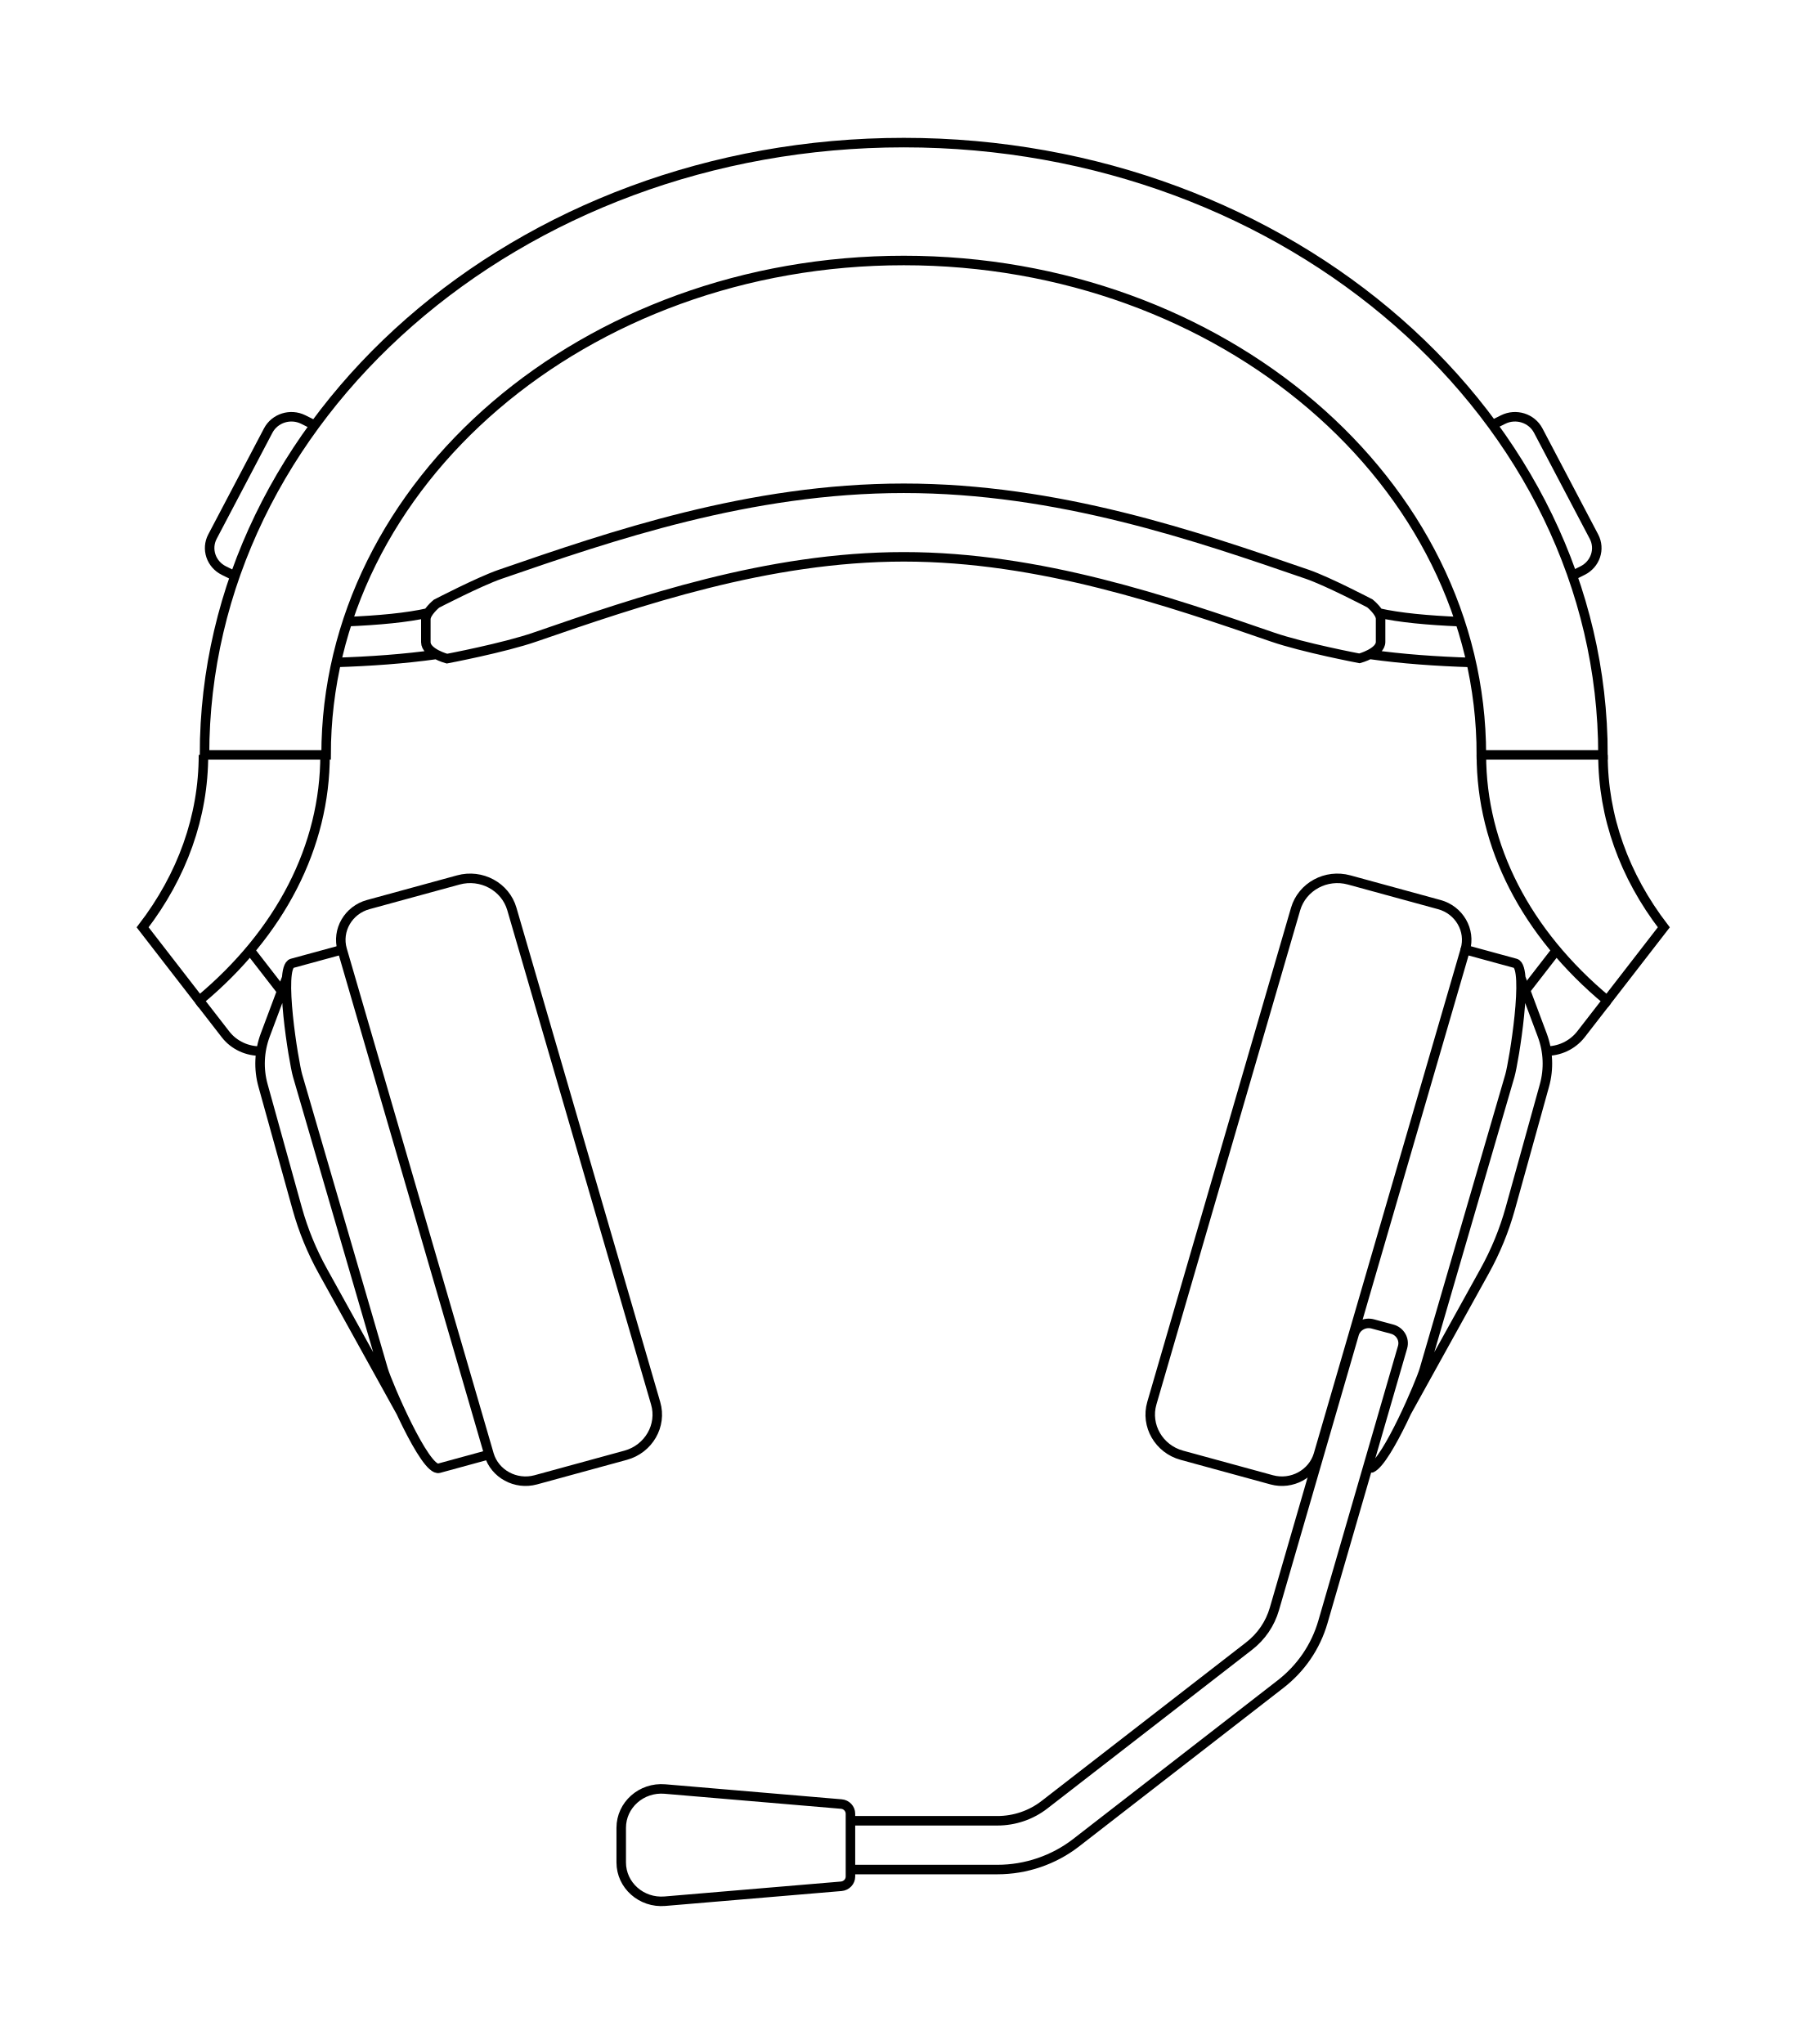
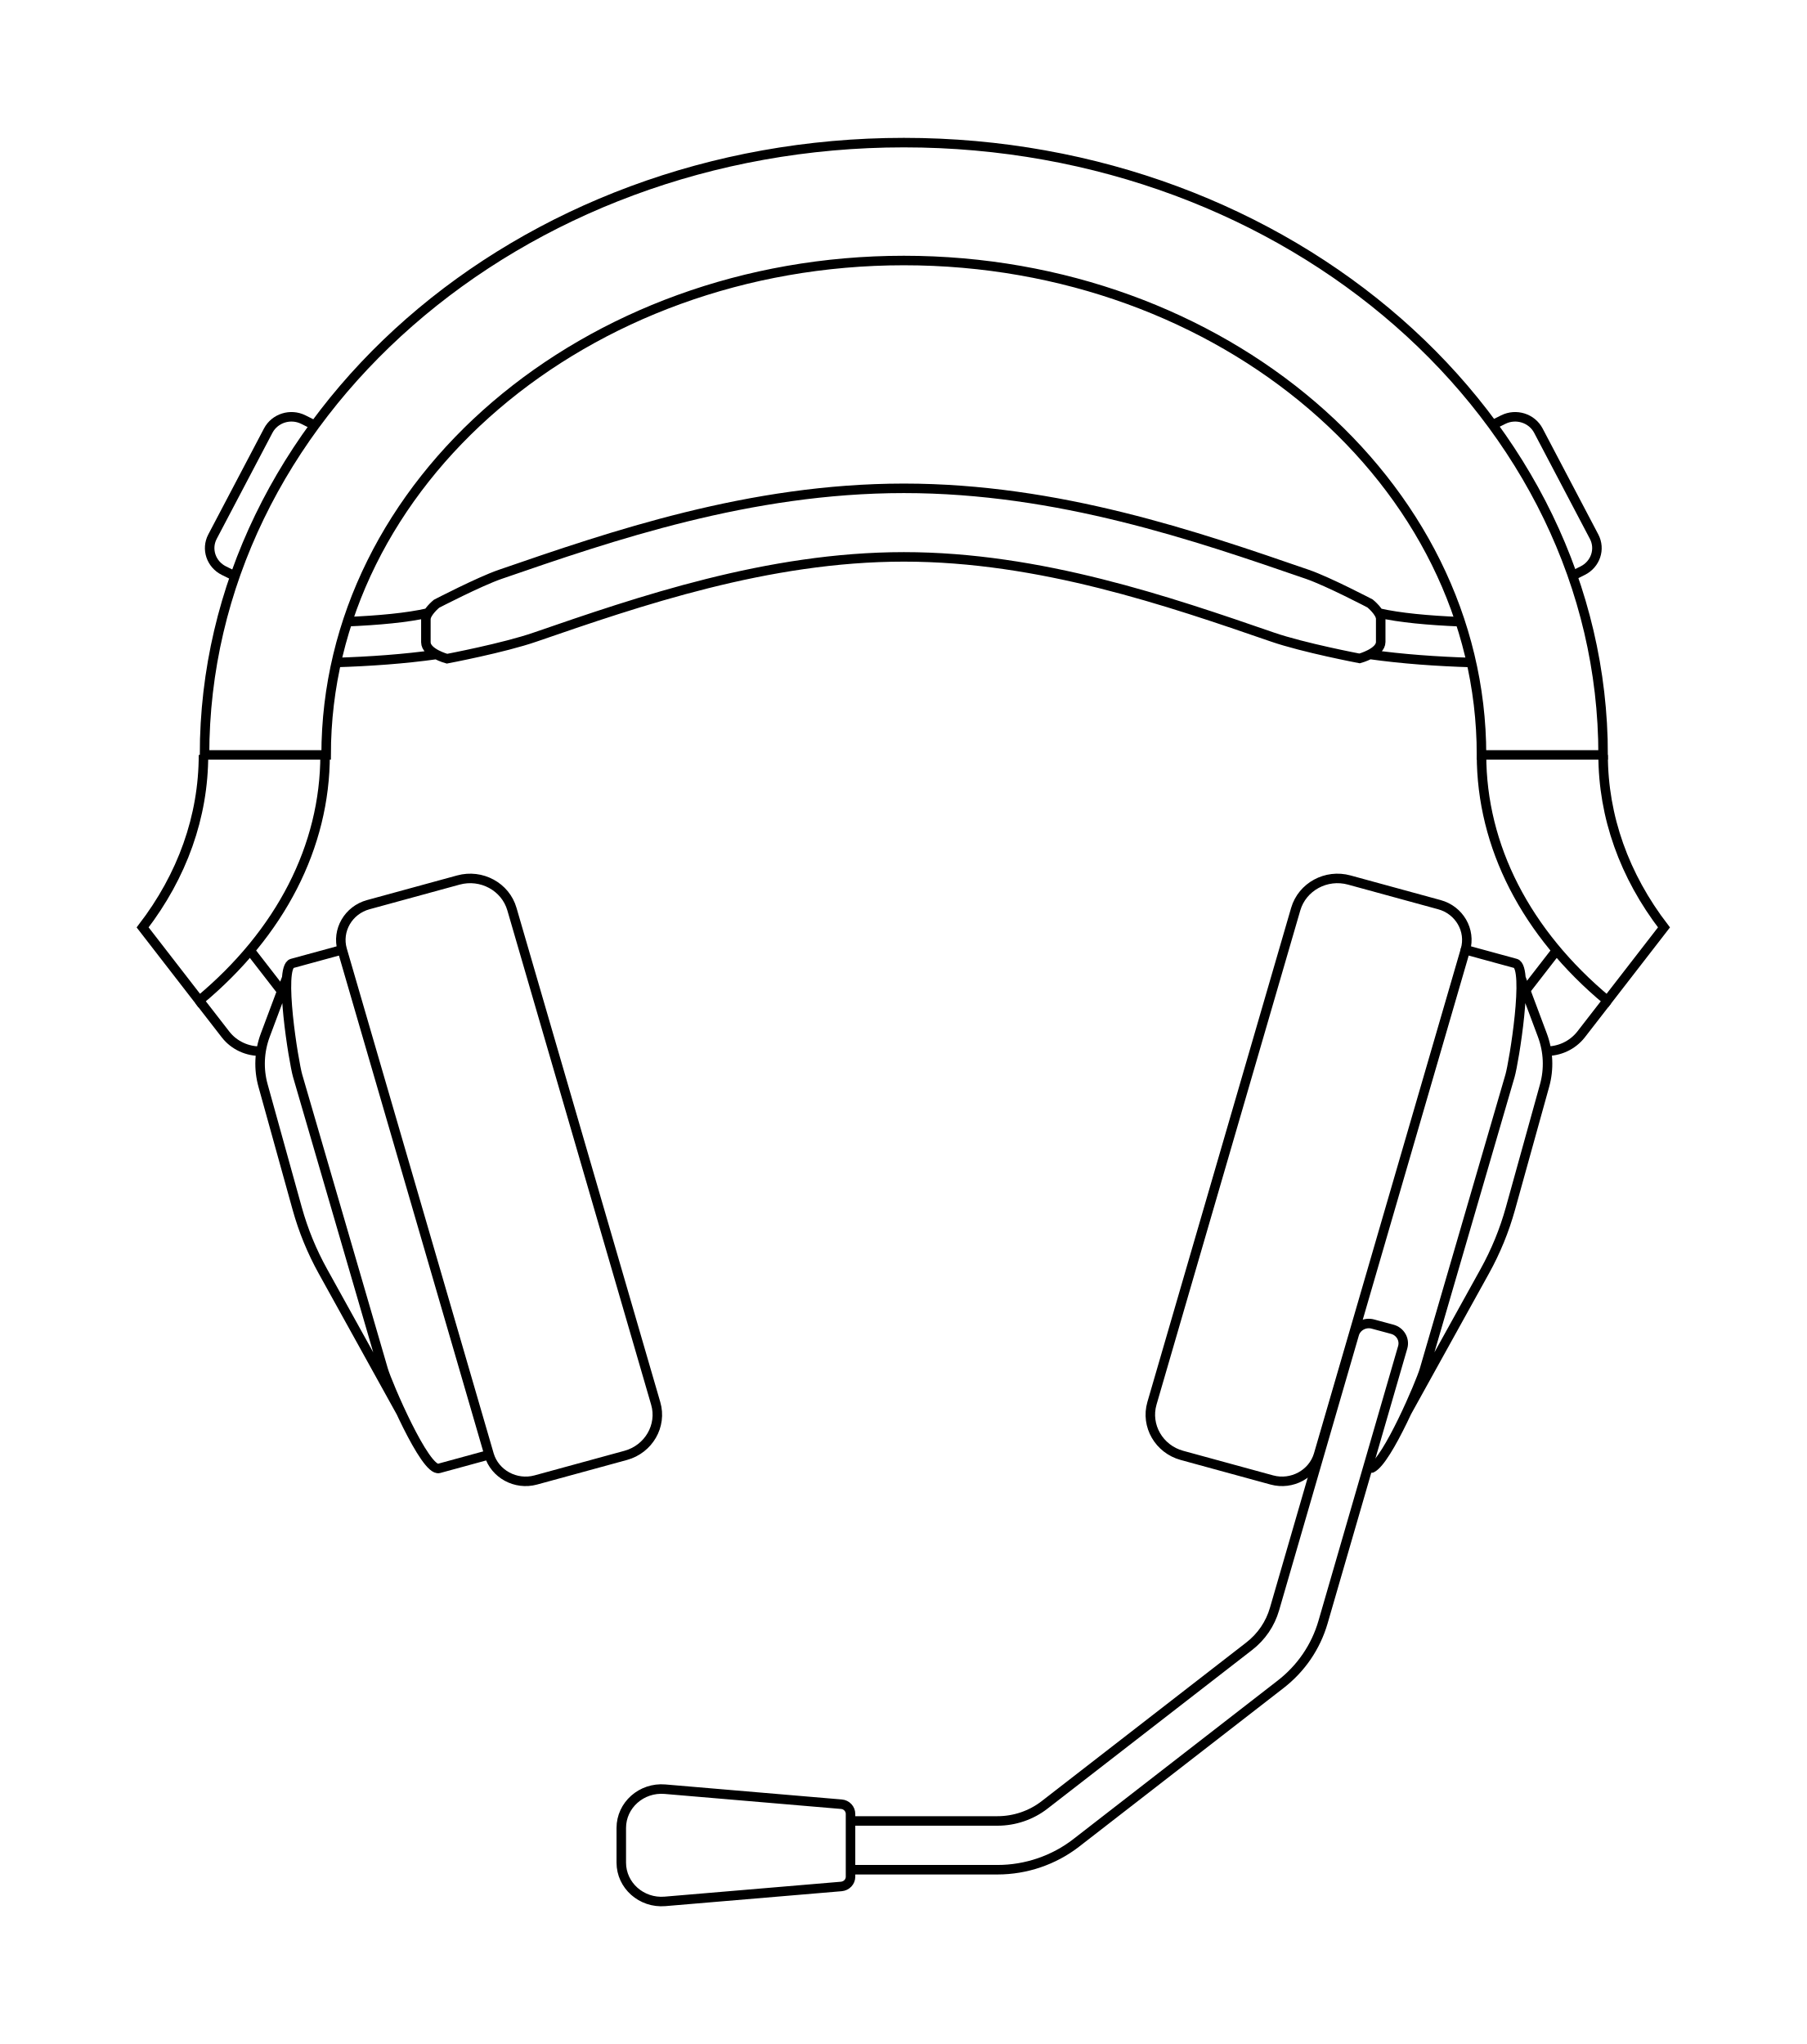
- <svg xmlns="http://www.w3.org/2000/svg" viewBox="3970.5 1294.0 190.0 215.0">
-   <g id="Gaming-Headset-icon-v1">
-     <g id="adjusters">
-       <path id="adjuster 00000065785078390991342060000011408322738755968428 " fill="none" stroke="currentColor" stroke-miterlimit="10" d="m4115.71 1361.52c0 1.13-2.22 1.73-2.22 1.73 0 0-5.9-1.12-9.15-2.24-10.9-3.76-24.47-8.44-38.78-8.44-14.32 0-27.89 4.68-38.79 8.44-3.29 1.14-9.26 2.27-9.26 2.27 0 0-2.22-0.6-2.22-1.73v-2.42c0-0.71 1.12-1.63 1.12-1.63 0 0 4.49-2.33 6.69-3.09 11.69-4.03 26.23-9.05 42.46-9.05 16.22 0 30.76 5.02 42.45 9.05 2.17 0.75 6.58 3.06 6.58 3.06 0 0 1.12 0.91 1.12 1.62zm8.34-2.13c-3.37-0.14-6.38-0.42-8.56-0.92m9.74 5.21c-3.63-0.11-7.27-0.37-10.67-0.85m-99.05-4.36c-2.18 0.5-5.19 0.78-8.56 0.92m9.49 3.44c-3.4 0.48-7.04 0.74-10.67 0.85" />
-       <path id="adjuster-buttons 00000018215168717313462740000012089048669717290685 " fill="none" stroke="currentColor" stroke-miterlimit="10" d="m4127.46 1338.7l1.14-0.57c1.35-0.67 3-0.15 3.69 1.16l5.86 11.15c0.69 1.31 0.15 2.91-1.2 3.58l-1.07 0.53m-132.34-15.85l-1.14-0.57c-1.35-0.67-3-0.15-3.69 1.16l-5.86 11.15c-0.69 1.31-0.15 2.91 1.2 3.58l1.07 0.53" />
-     </g>
-     <path id="band" fill="none" stroke="currentColor" stroke-miterlimit="10" d="m4065.56 1321.4c33.49 0 60.75 23.33 60.75 52h12.79c0-35.51-32.99-64.4-73.54-64.4-40.56 0-73.55 28.89-73.55 64.4h12.79c0-28.67 27.26-52 60.76-52z" />
-     <g id="earpiece 00000102517325064643305260000009056502733323591313 ">
-       <path id="sponge 00000091007000905978096560000012287891680256999609 " fill="none" stroke="currentColor" stroke-miterlimit="10" d="m4036.31 1447.07l-9.47 2.59c-2.1 0.57-4.3-0.63-4.9-2.66l-15.45-53.11c-0.59-2.04 0.65-4.17 2.74-4.74l9.47-2.59c2.43-0.67 4.96 0.7 5.64 3.06l15.12 51.98c0.69 2.35-0.74 4.81-3.15 5.47z" />
-       <path id="&lt;Compound Path&gt;" fill="none" stroke="currentColor" stroke-miterlimit="10" d="m4021.94 1447l-5.27 1.44c-1.46 0.4-5.45-8.95-5.86-10.36l-9.01-30.94c-0.41-1.42-2.04-11.41-0.58-11.81l5.27-1.44m-5.83 2.94l-2.26 6.04c-0.64 1.71-0.72 3.57-0.23 5.32l3.59 12.93q0.96 3.45 2.7 6.59l8.2 14.81" />
-     </g>
-     <g id="ends 00000034797346592815719800000001905834813557840291 ">
-       <path id="end 00000093143122124329475900000009455264265508040121 " fill="none" stroke="currentColor" stroke-miterlimit="10" d="m4126.31 1373.4c0 9.62 4.68 18.73 13.23 25.84l5.96-7.7c-4.17-5.43-6.4-11.65-6.4-18.14" />
-       <path id="connecting-arm 00000026857388001634899000000014323435503027256232 " fill="none" stroke="currentColor" stroke-miterlimit="10" d="m4134.21 1393.95l-3.34 4.31m2.17 6.3c1.43 0.03 2.83-0.6 3.74-1.76l2.76-3.56" />
-       <path id="end 00000139295325427695333640000012972959771198697632 " fill="none" stroke="currentColor" stroke-miterlimit="10" d="m4004.69 1373.4c0 9.62-4.68 18.73-13.23 25.84l-5.96-7.7c4.17-5.43 6.4-11.65 6.4-18.14" />
-       <path id="connecting-arm 00000134934596352741063210000007304186135409767867 " fill="none" stroke="currentColor" stroke-miterlimit="10" d="m4000.13 1398.26l-3.34-4.31m-5.33 5.29l2.76 3.56c0.9 1.16 2.31 1.79 3.74 1.76" />
-     </g>
-     <g id="mic-earpiece">
-       <g id="earpiece 00000124869955725769198950000015460221614611917206 ">
-         <path id="sponge 00000167364554525906669230000003130513120998370992 " fill="none" stroke="currentColor" stroke-linecap="round" stroke-miterlimit="10" d="m4094.8 1447.07l9.47 2.59c2.1 0.57 4.3-0.63 4.9-2.66l15.45-53.11c0.59-2.04-0.64-4.17-2.74-4.74l-9.47-2.59c-2.43-0.67-4.95 0.7-5.64 3.06l-15.12 51.98c-0.68 2.35 0.74 4.81 3.15 5.47z" />
-         <path id="&lt;Compound Path&gt;" fill="none" stroke="currentColor" stroke-linecap="round" stroke-miterlimit="10" d="m4124.62 1393.89l5.27 1.44c1.46 0.4-0.17 10.39-0.58 11.81l-9.01 30.94c-0.38 1.32-3.88 9.54-5.53 10.32m3.68-5.88l8.2-14.81q1.74-3.14 2.7-6.59l3.59-12.93c0.49-1.75 0.41-3.61-0.23-5.32l-2.26-6.04" />
+ <svg xmlns="http://www.w3.org/2000/svg" viewBox="0 0 190.00 214.98">
+   <g transform="translate(-3970.50,-1294.00)">
+     <g id="Gaming-Headset-icon-v1">
+       <g id="adjusters">
+         <path id="adjuster 00000065785078390991342060000011408322738755968428 " fill="none" stroke="currentColor" stroke-miterlimit="10" d="m4115.71 1361.52c0 1.13-2.22 1.73-2.22 1.73 0 0-5.9-1.12-9.15-2.24-10.9-3.76-24.47-8.44-38.78-8.44-14.32 0-27.89 4.68-38.79 8.44-3.29 1.14-9.26 2.27-9.26 2.27 0 0-2.22-0.6-2.22-1.73v-2.42c0-0.71 1.12-1.63 1.12-1.63 0 0 4.49-2.33 6.69-3.09 11.69-4.03 26.23-9.05 42.46-9.05 16.22 0 30.76 5.02 42.45 9.05 2.17 0.75 6.58 3.06 6.58 3.06 0 0 1.12 0.91 1.12 1.62zm8.34-2.13c-3.37-0.14-6.38-0.42-8.56-0.92m9.74 5.21c-3.63-0.11-7.27-0.37-10.67-0.85m-99.05-4.36c-2.18 0.5-5.19 0.78-8.56 0.92m9.49 3.44c-3.4 0.48-7.04 0.74-10.67 0.85" />
+         <path id="adjuster-buttons 00000018215168717313462740000012089048669717290685 " fill="none" stroke="currentColor" stroke-miterlimit="10" d="m4127.46 1338.7l1.14-0.57c1.35-0.67 3-0.15 3.69 1.16l5.86 11.15c0.69 1.31 0.15 2.91-1.2 3.58l-1.07 0.53m-132.34-15.85l-1.14-0.57c-1.35-0.67-3-0.15-3.69 1.16l-5.86 11.15c-0.69 1.31-0.15 2.91 1.2 3.58l1.07 0.53" />
      </g>
-       <g id="mic-arm 00000056392717986268804060000014651097162199530929 ">
-         <path id="arm" fill="none" stroke="currentColor" stroke-miterlimit="10" d="m4059.95 1485.52h15.46c1.79 0 3.55-0.6 4.95-1.69l21.5-16.67c1.31-1.01 2.23-2.37 2.68-3.92l8.39-28.92c0.24-0.82 1.12-1.29 1.96-1.06l2.04 0.55c0.84 0.23 1.33 1.08 1.09 1.9l-8.38 28.91c-0.76 2.6-2.3 4.86-4.47 6.54l-21.5 16.68c-2.34 1.81-5.27 2.81-8.26 2.81h-15.46" />
-         <path id="sponge 00000049909556269280074710000010034494179921726852 " fill="none" stroke="currentColor" stroke-miterlimit="10" d="m4058.99 1483.76l-18.55-1.58c-2.48-0.21-4.6 1.68-4.6 4.08v3.64c0 2.4 2.12 4.29 4.6 4.08l18.55-1.57c0.54-0.05 0.96-0.49 0.96-1.02v-6.61c0-0.53-0.42-0.98-0.96-1.02z" />
+       <path id="band" fill="none" stroke="currentColor" stroke-miterlimit="10" d="m4065.56 1321.4c33.49 0 60.75 23.33 60.75 52h12.79c0-35.51-32.99-64.4-73.54-64.4-40.56 0-73.55 28.89-73.55 64.4h12.79c0-28.67 27.26-52 60.76-52z" />
+       <g id="earpiece 00000102517325064643305260000009056502733323591313 ">
+         <path id="sponge 00000091007000905978096560000012287891680256999609 " fill="none" stroke="currentColor" stroke-miterlimit="10" d="m4036.31 1447.07l-9.47 2.59c-2.1 0.57-4.3-0.63-4.9-2.66l-15.45-53.11c-0.59-2.04 0.65-4.17 2.74-4.74l9.47-2.59c2.43-0.67 4.96 0.7 5.64 3.06l15.12 51.98c0.69 2.35-0.74 4.81-3.15 5.47z" />
+         <path id="&lt;Compound Path&gt;" fill="none" stroke="currentColor" stroke-miterlimit="10" d="m4021.94 1447l-5.27 1.44c-1.46 0.4-5.45-8.95-5.86-10.36l-9.01-30.94c-0.41-1.42-2.04-11.41-0.58-11.81l5.27-1.44m-5.83 2.94l-2.26 6.04c-0.64 1.71-0.72 3.57-0.23 5.32l3.59 12.93q0.96 3.45 2.7 6.59l8.2 14.81" />
+       </g>
+       <g id="ends 00000034797346592815719800000001905834813557840291 ">
+         <path id="end 00000093143122124329475900000009455264265508040121 " fill="none" stroke="currentColor" stroke-miterlimit="10" d="m4126.31 1373.4c0 9.62 4.68 18.73 13.23 25.84l5.96-7.7c-4.17-5.43-6.4-11.65-6.4-18.14" />
+         <path id="connecting-arm 00000026857388001634899000000014323435503027256232 " fill="none" stroke="currentColor" stroke-miterlimit="10" d="m4134.21 1393.95l-3.34 4.31m2.17 6.3c1.43 0.03 2.83-0.6 3.74-1.76l2.76-3.56" />
+         <path id="end 00000139295325427695333640000012972959771198697632 " fill="none" stroke="currentColor" stroke-miterlimit="10" d="m4004.69 1373.4c0 9.62-4.68 18.73-13.23 25.84l-5.96-7.7c4.17-5.43 6.4-11.65 6.4-18.14" />
+         <path id="connecting-arm 00000134934596352741063210000007304186135409767867 " fill="none" stroke="currentColor" stroke-miterlimit="10" d="m4000.13 1398.26l-3.34-4.31m-5.33 5.29l2.76 3.56c0.9 1.16 2.31 1.79 3.74 1.76" />
+       </g>
+       <g id="mic-earpiece">
+         <g id="earpiece 00000124869955725769198950000015460221614611917206 ">
+           <path id="sponge 00000167364554525906669230000003130513120998370992 " fill="none" stroke="currentColor" stroke-linecap="round" stroke-miterlimit="10" d="m4094.8 1447.07l9.47 2.59c2.1 0.57 4.3-0.63 4.9-2.66l15.45-53.11c0.59-2.04-0.64-4.17-2.74-4.74l-9.47-2.59c-2.43-0.67-4.95 0.7-5.64 3.06l-15.12 51.98c-0.68 2.35 0.74 4.81 3.15 5.47z" />
+           <path id="&lt;Compound Path&gt;" fill="none" stroke="currentColor" stroke-linecap="round" stroke-miterlimit="10" d="m4124.62 1393.89l5.27 1.44c1.46 0.4-0.17 10.39-0.58 11.81l-9.01 30.94c-0.38 1.32-3.88 9.54-5.53 10.32m3.68-5.88l8.2-14.81q1.74-3.14 2.7-6.59l3.59-12.93c0.49-1.75 0.41-3.61-0.23-5.32l-2.26-6.04" />
+         </g>
+         <g id="mic-arm 00000056392717986268804060000014651097162199530929 ">
+           <path id="arm" fill="none" stroke="currentColor" stroke-miterlimit="10" d="m4059.95 1485.52h15.46c1.79 0 3.55-0.6 4.95-1.69l21.5-16.67c1.31-1.01 2.23-2.37 2.68-3.92l8.39-28.92c0.24-0.82 1.12-1.29 1.96-1.06l2.04 0.55c0.84 0.23 1.33 1.08 1.09 1.9l-8.38 28.91c-0.76 2.6-2.3 4.86-4.47 6.54l-21.5 16.68c-2.34 1.81-5.27 2.81-8.26 2.81h-15.46" />
+           <path id="sponge 00000049909556269280074710000010034494179921726852 " fill="none" stroke="currentColor" stroke-miterlimit="10" d="m4058.99 1483.76l-18.55-1.58c-2.48-0.21-4.6 1.68-4.6 4.08v3.64c0 2.4 2.12 4.29 4.6 4.08l18.55-1.57c0.54-0.05 0.96-0.49 0.96-1.02v-6.61c0-0.53-0.42-0.98-0.96-1.02z" />
+         </g>
      </g>
    </g>
  </g>
</svg>
